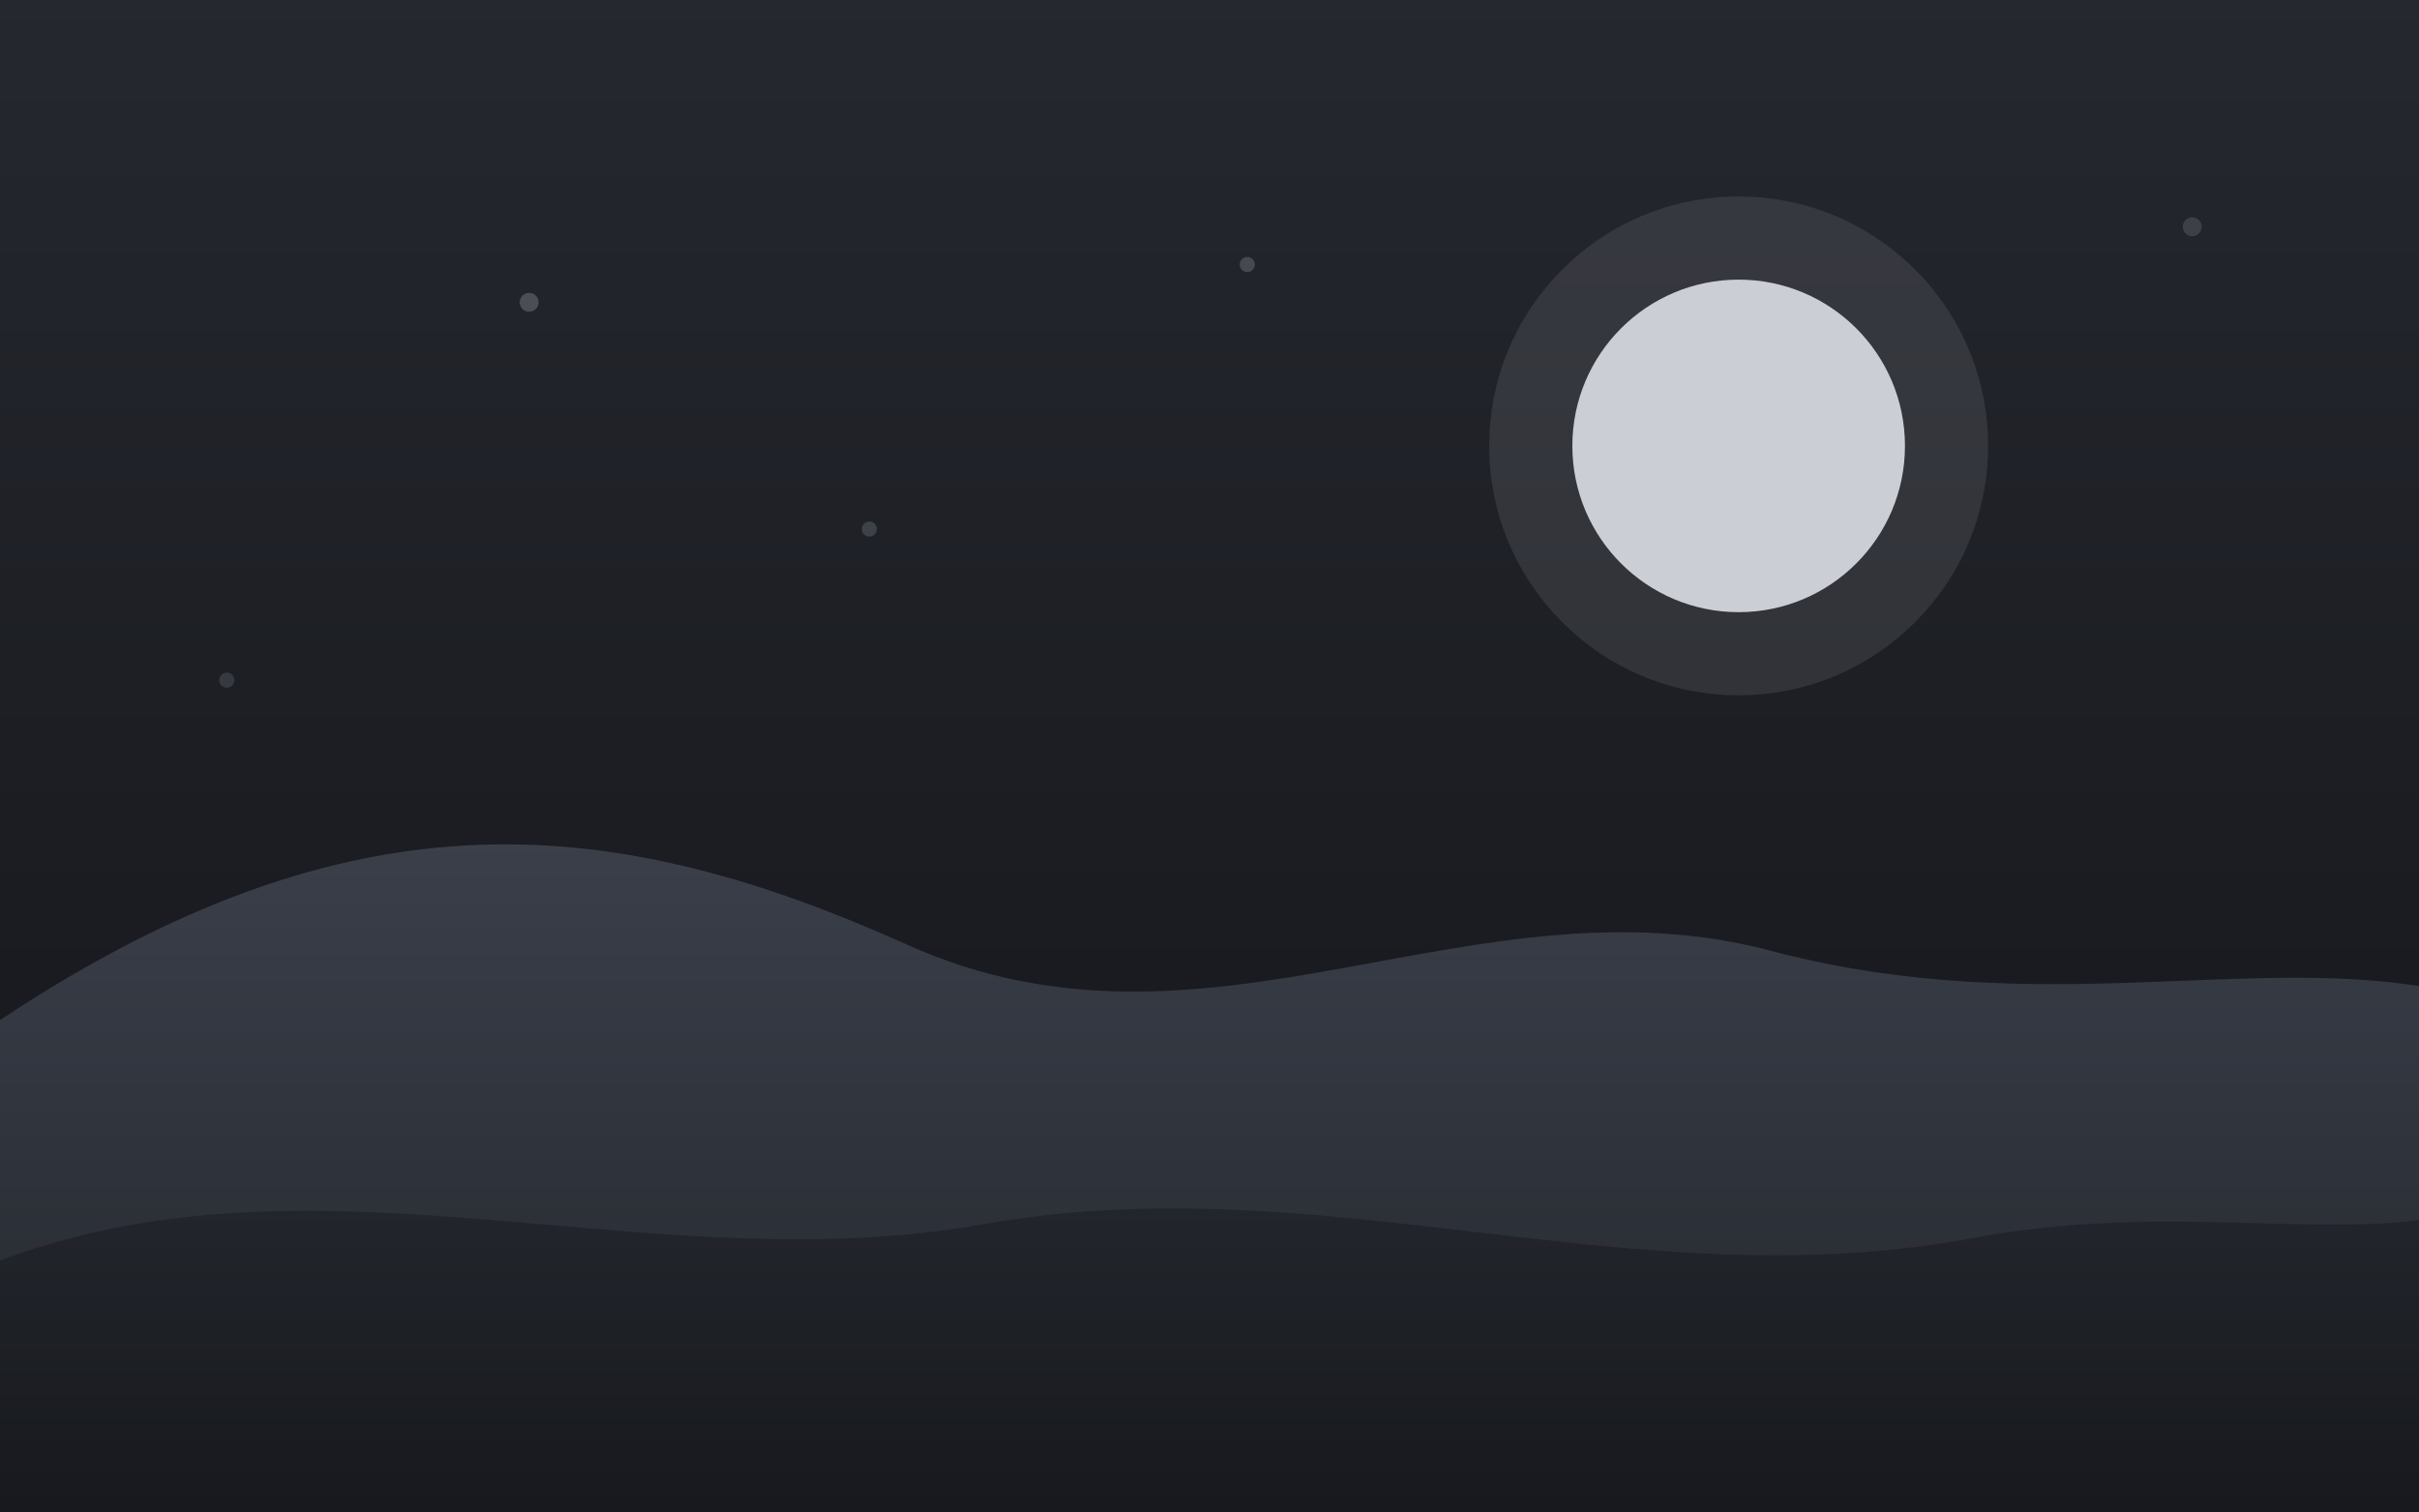
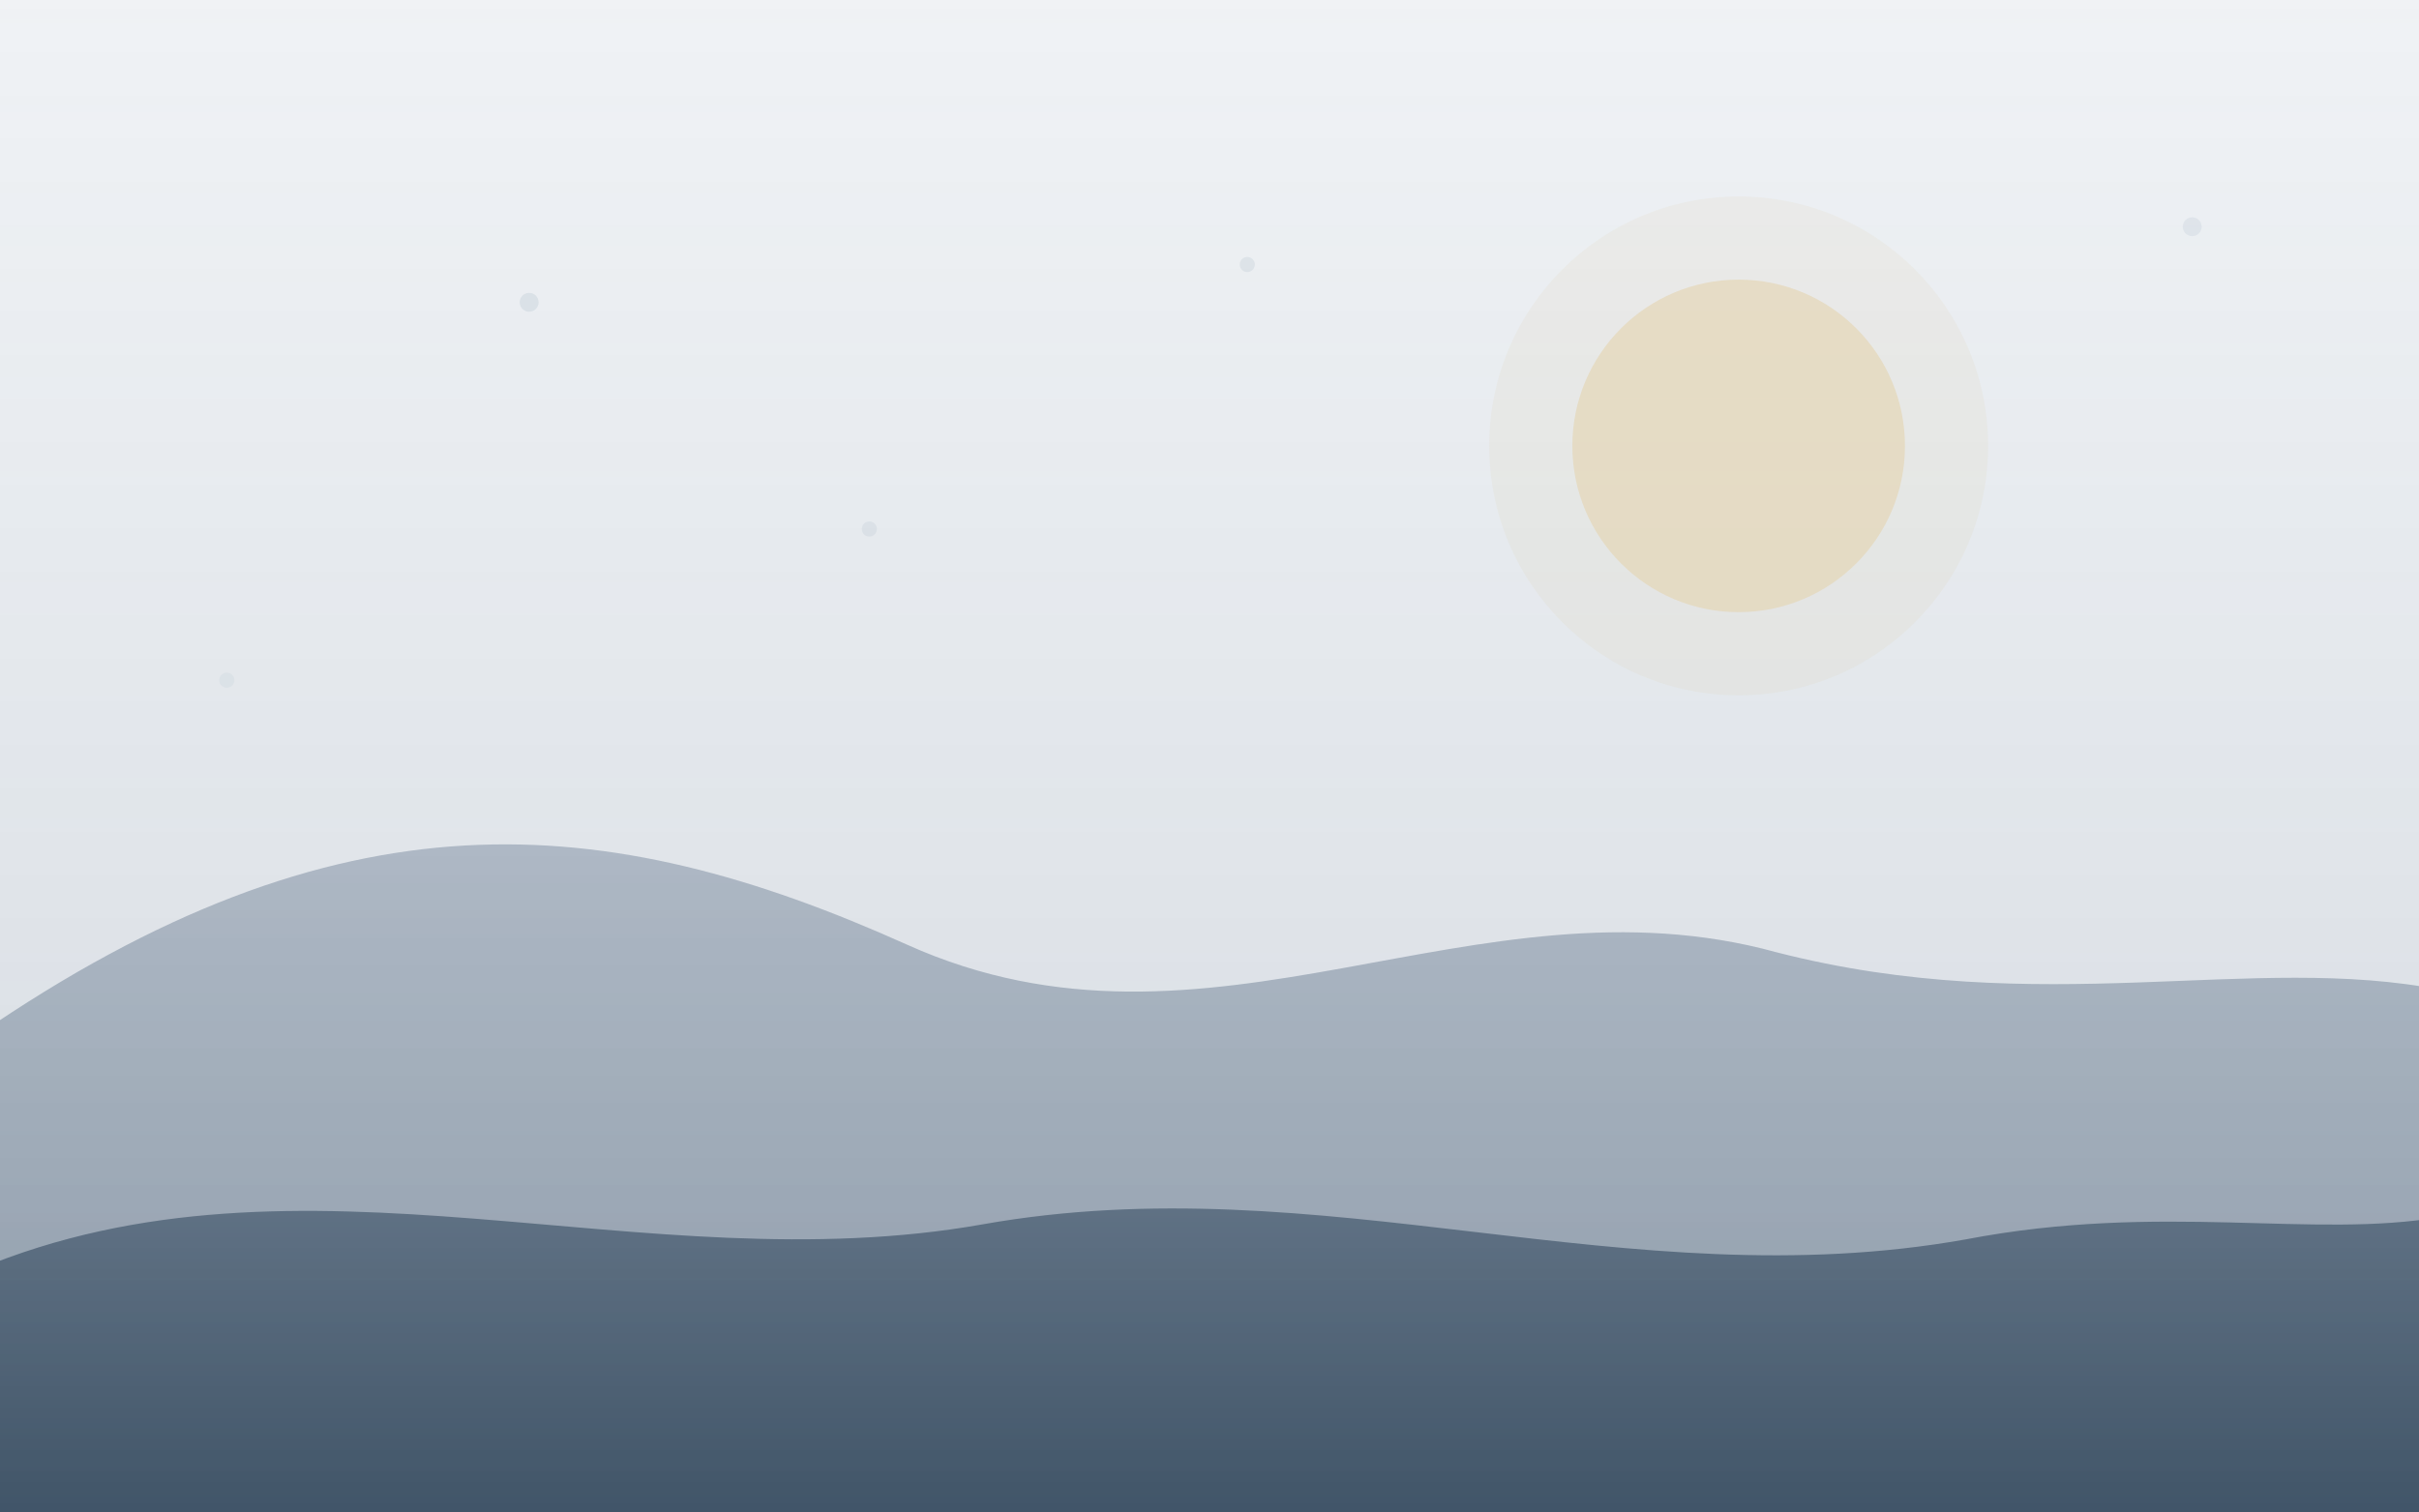
<svg xmlns="http://www.w3.org/2000/svg" viewBox="0 0 640 400" role="img" aria-label="图片占位">
  <defs>
    <linearGradient id="sky" x1="0" y1="0" x2="0" y2="1">
-       <stop offset="0" stop-color="#25282f" />
-       <stop offset="1" stop-color="#131418" />
+       <stop offset="0" stop-color="#a9b8c8" stop-opacity="0.18" />
+       <stop offset="1" stop-color="#718398" stop-opacity="0.32" />
    </linearGradient>
    <linearGradient id="hill-far" x1="0" y1="0" x2="0" y2="1">
-       <stop offset="0" stop-color="#3c414b" />
-       <stop offset="1" stop-color="#22252b" />
+       <stop offset="0" stop-color="#718398" stop-opacity="0.56" />
+       <stop offset="1" stop-color="#53677b" stop-opacity="0.68" />
    </linearGradient>
    <linearGradient id="hill-near" x1="0" y1="0" x2="0" y2="1">
-       <stop offset="0" stop-color="#22252b" />
-       <stop offset="1" stop-color="#16181d" />
+       <stop offset="0" stop-color="#4c6074" stop-opacity="0.76" />
+       <stop offset="1" stop-color="#34495d" stop-opacity="0.88" />
    </linearGradient>
  </defs>
  <rect x="-6" y="-6" width="652" height="412" fill="url(#sky)" />
-   <circle cx="140" cy="80" r="2.5" fill="#a9b3c1" fill-opacity="0.3" />
-   <circle cx="230" cy="140" r="2" fill="#a9b3c1" fill-opacity="0.22" />
-   <circle cx="330" cy="70" r="2" fill="#a9b3c1" fill-opacity="0.26" />
-   <circle cx="580" cy="60" r="2.5" fill="#a9b3c1" fill-opacity="0.2" />
-   <circle cx="60" cy="180" r="2" fill="#a9b3c1" fill-opacity="0.18" />
-   <circle cx="460" cy="118" r="66" fill="#e6eaf0" fill-opacity="0.1" />
-   <circle cx="460" cy="118" r="44" fill="#dfe4ea" fill-opacity="0.88" />
-   <path d="M-6 274C90 208 160 214 240 250C320 286 390 230 470 252C540 270 596 252 646 262V406H-6Z" fill="url(#hill-far)" fill-opacity="0.95" />
+   <circle cx="140" cy="80" r="2.5" fill="#aebdca" fill-opacity="0.28" />
+   <circle cx="230" cy="140" r="2" fill="#aebdca" fill-opacity="0.2" />
+   <circle cx="330" cy="70" r="2" fill="#aebdca" fill-opacity="0.24" />
+   <circle cx="580" cy="60" r="2.5" fill="#aebdca" fill-opacity="0.2" />
+   <circle cx="60" cy="180" r="2" fill="#aebdca" fill-opacity="0.16" />
+   <circle cx="460" cy="118" r="66" fill="#d9caa8" fill-opacity="0.14" />
+   <circle cx="460" cy="118" r="44" fill="#e5d7b7" fill-opacity="0.68" />
+   <path d="M-6 274C90 208 160 214 240 250C320 286 390 230 470 252C540 270 596 252 646 262V406H-6Z" fill="url(#hill-far)" fill-opacity="0.82" />
  <path d="M-6 336C80 300 170 340 260 324C350 308 430 344 520 328C572 318 612 328 646 322V406H-6Z" fill="url(#hill-near)" />
</svg>
